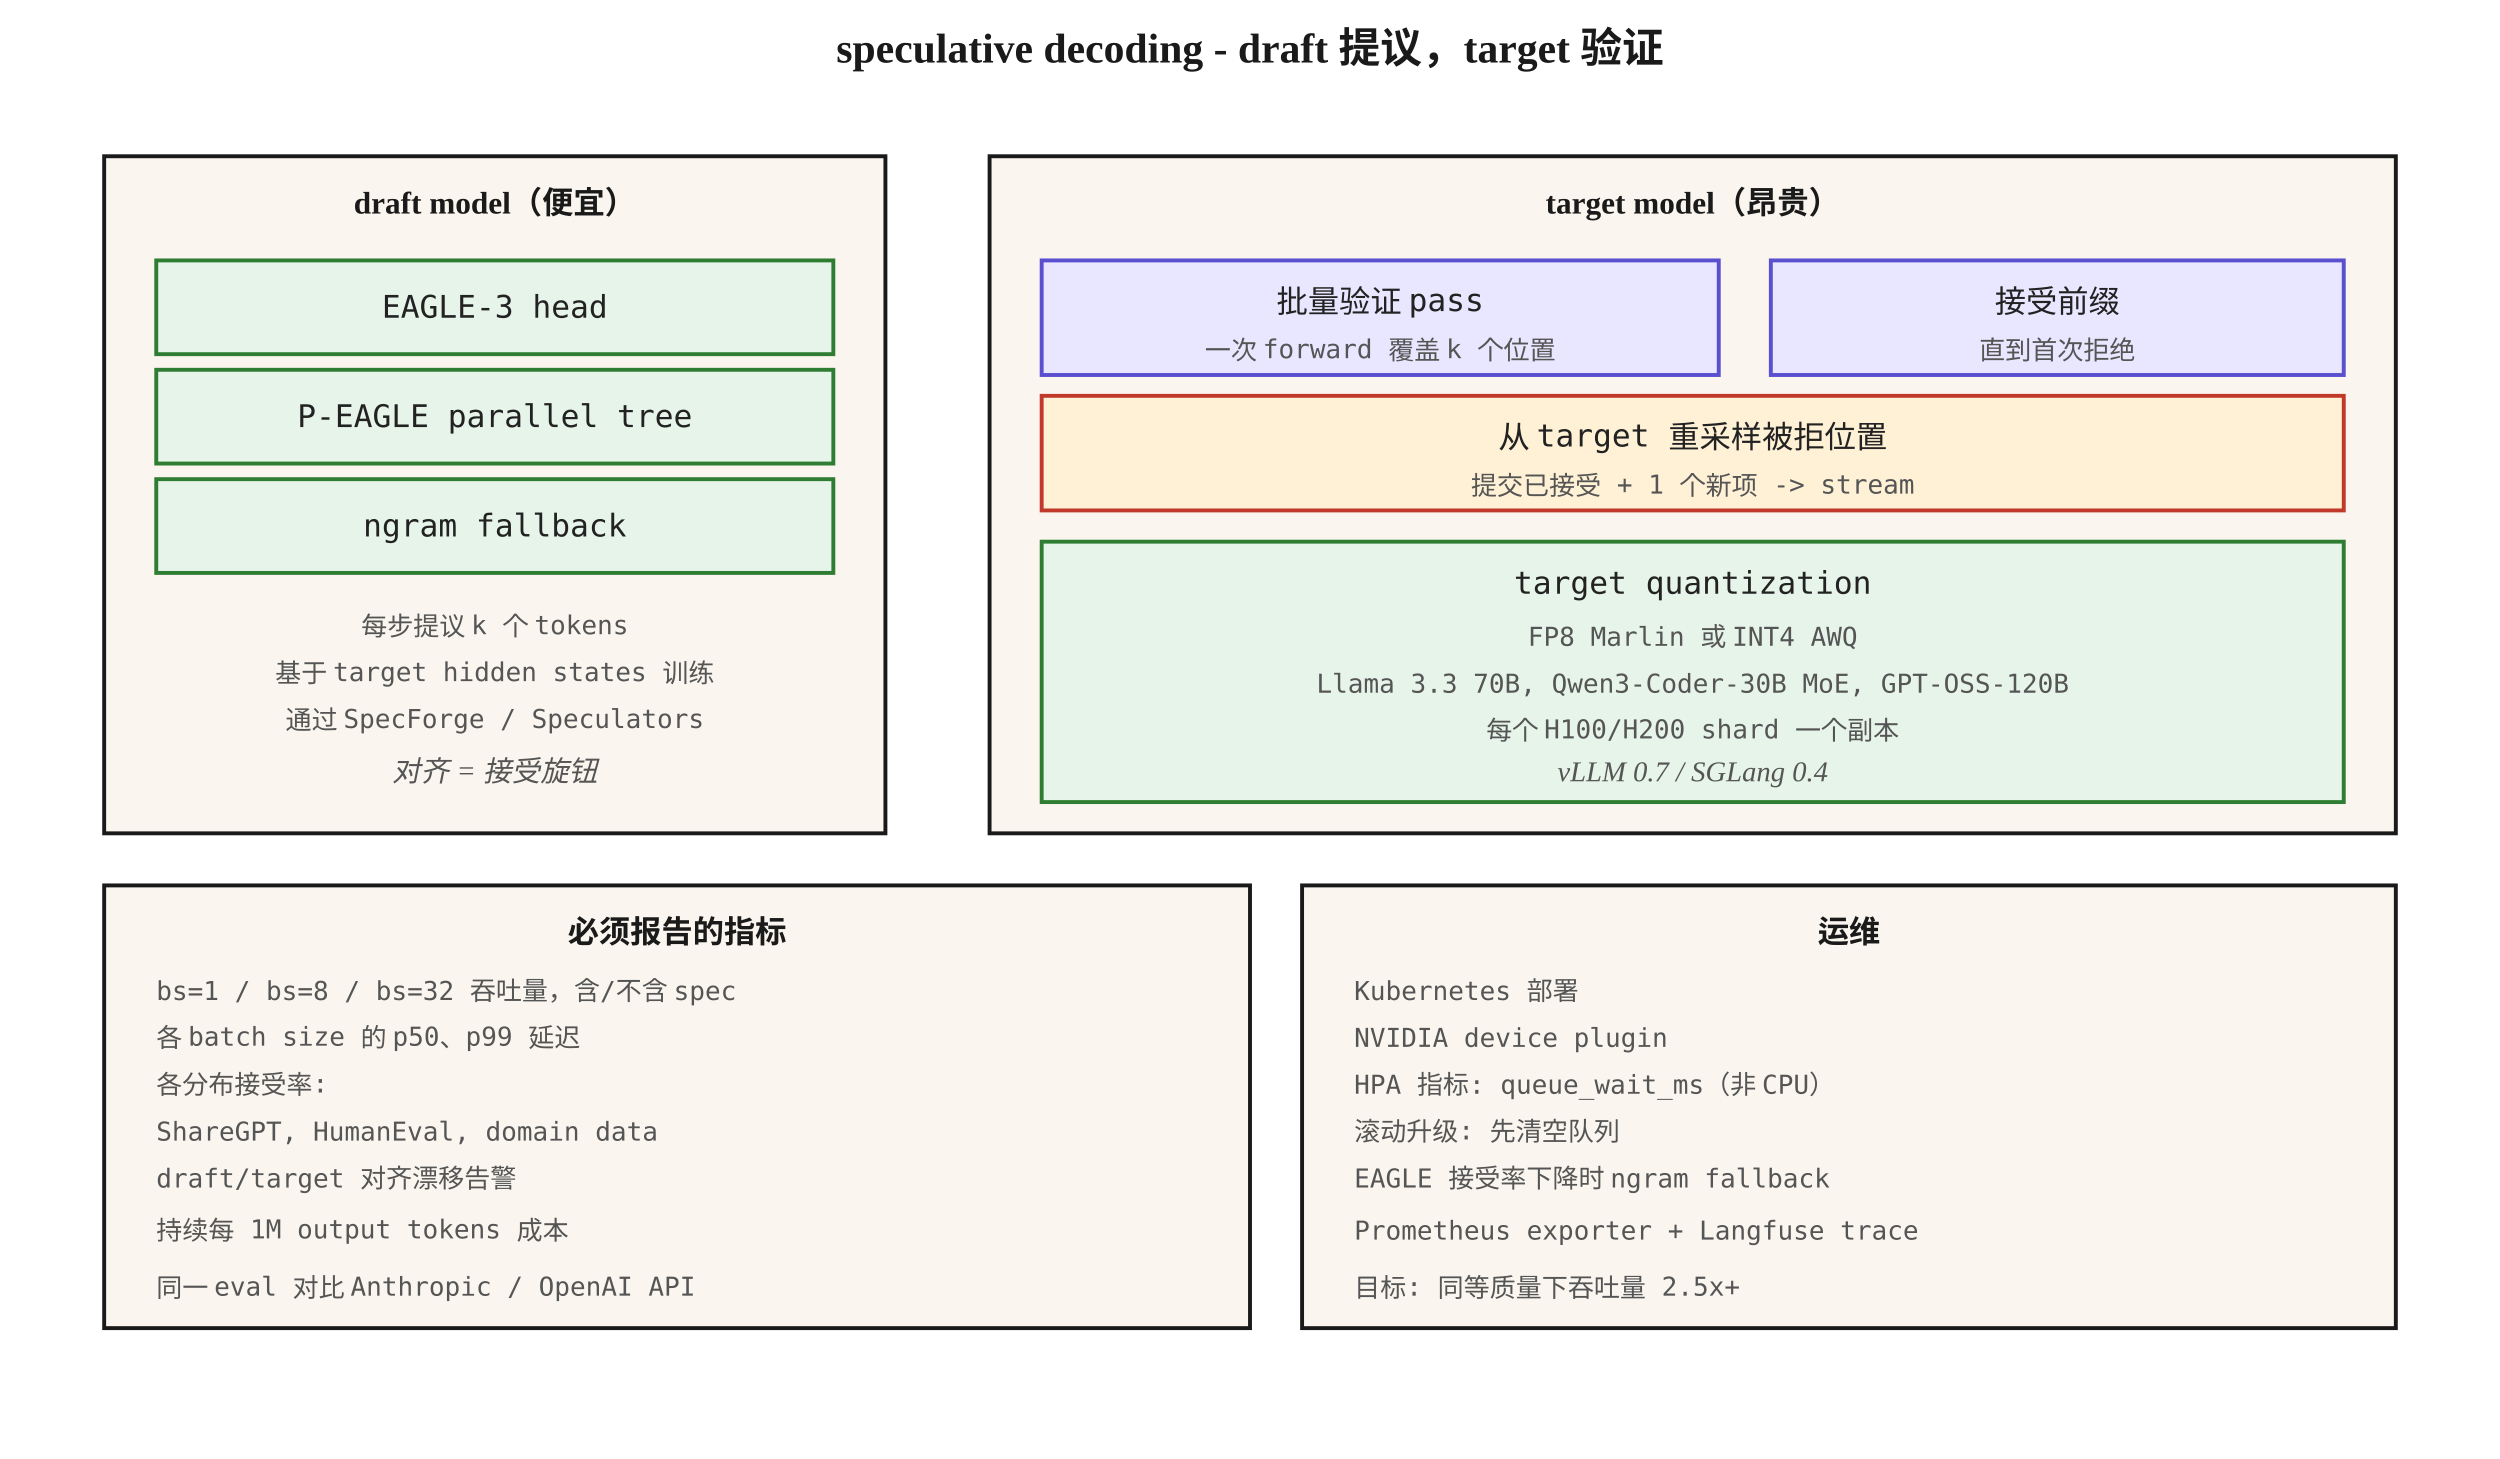
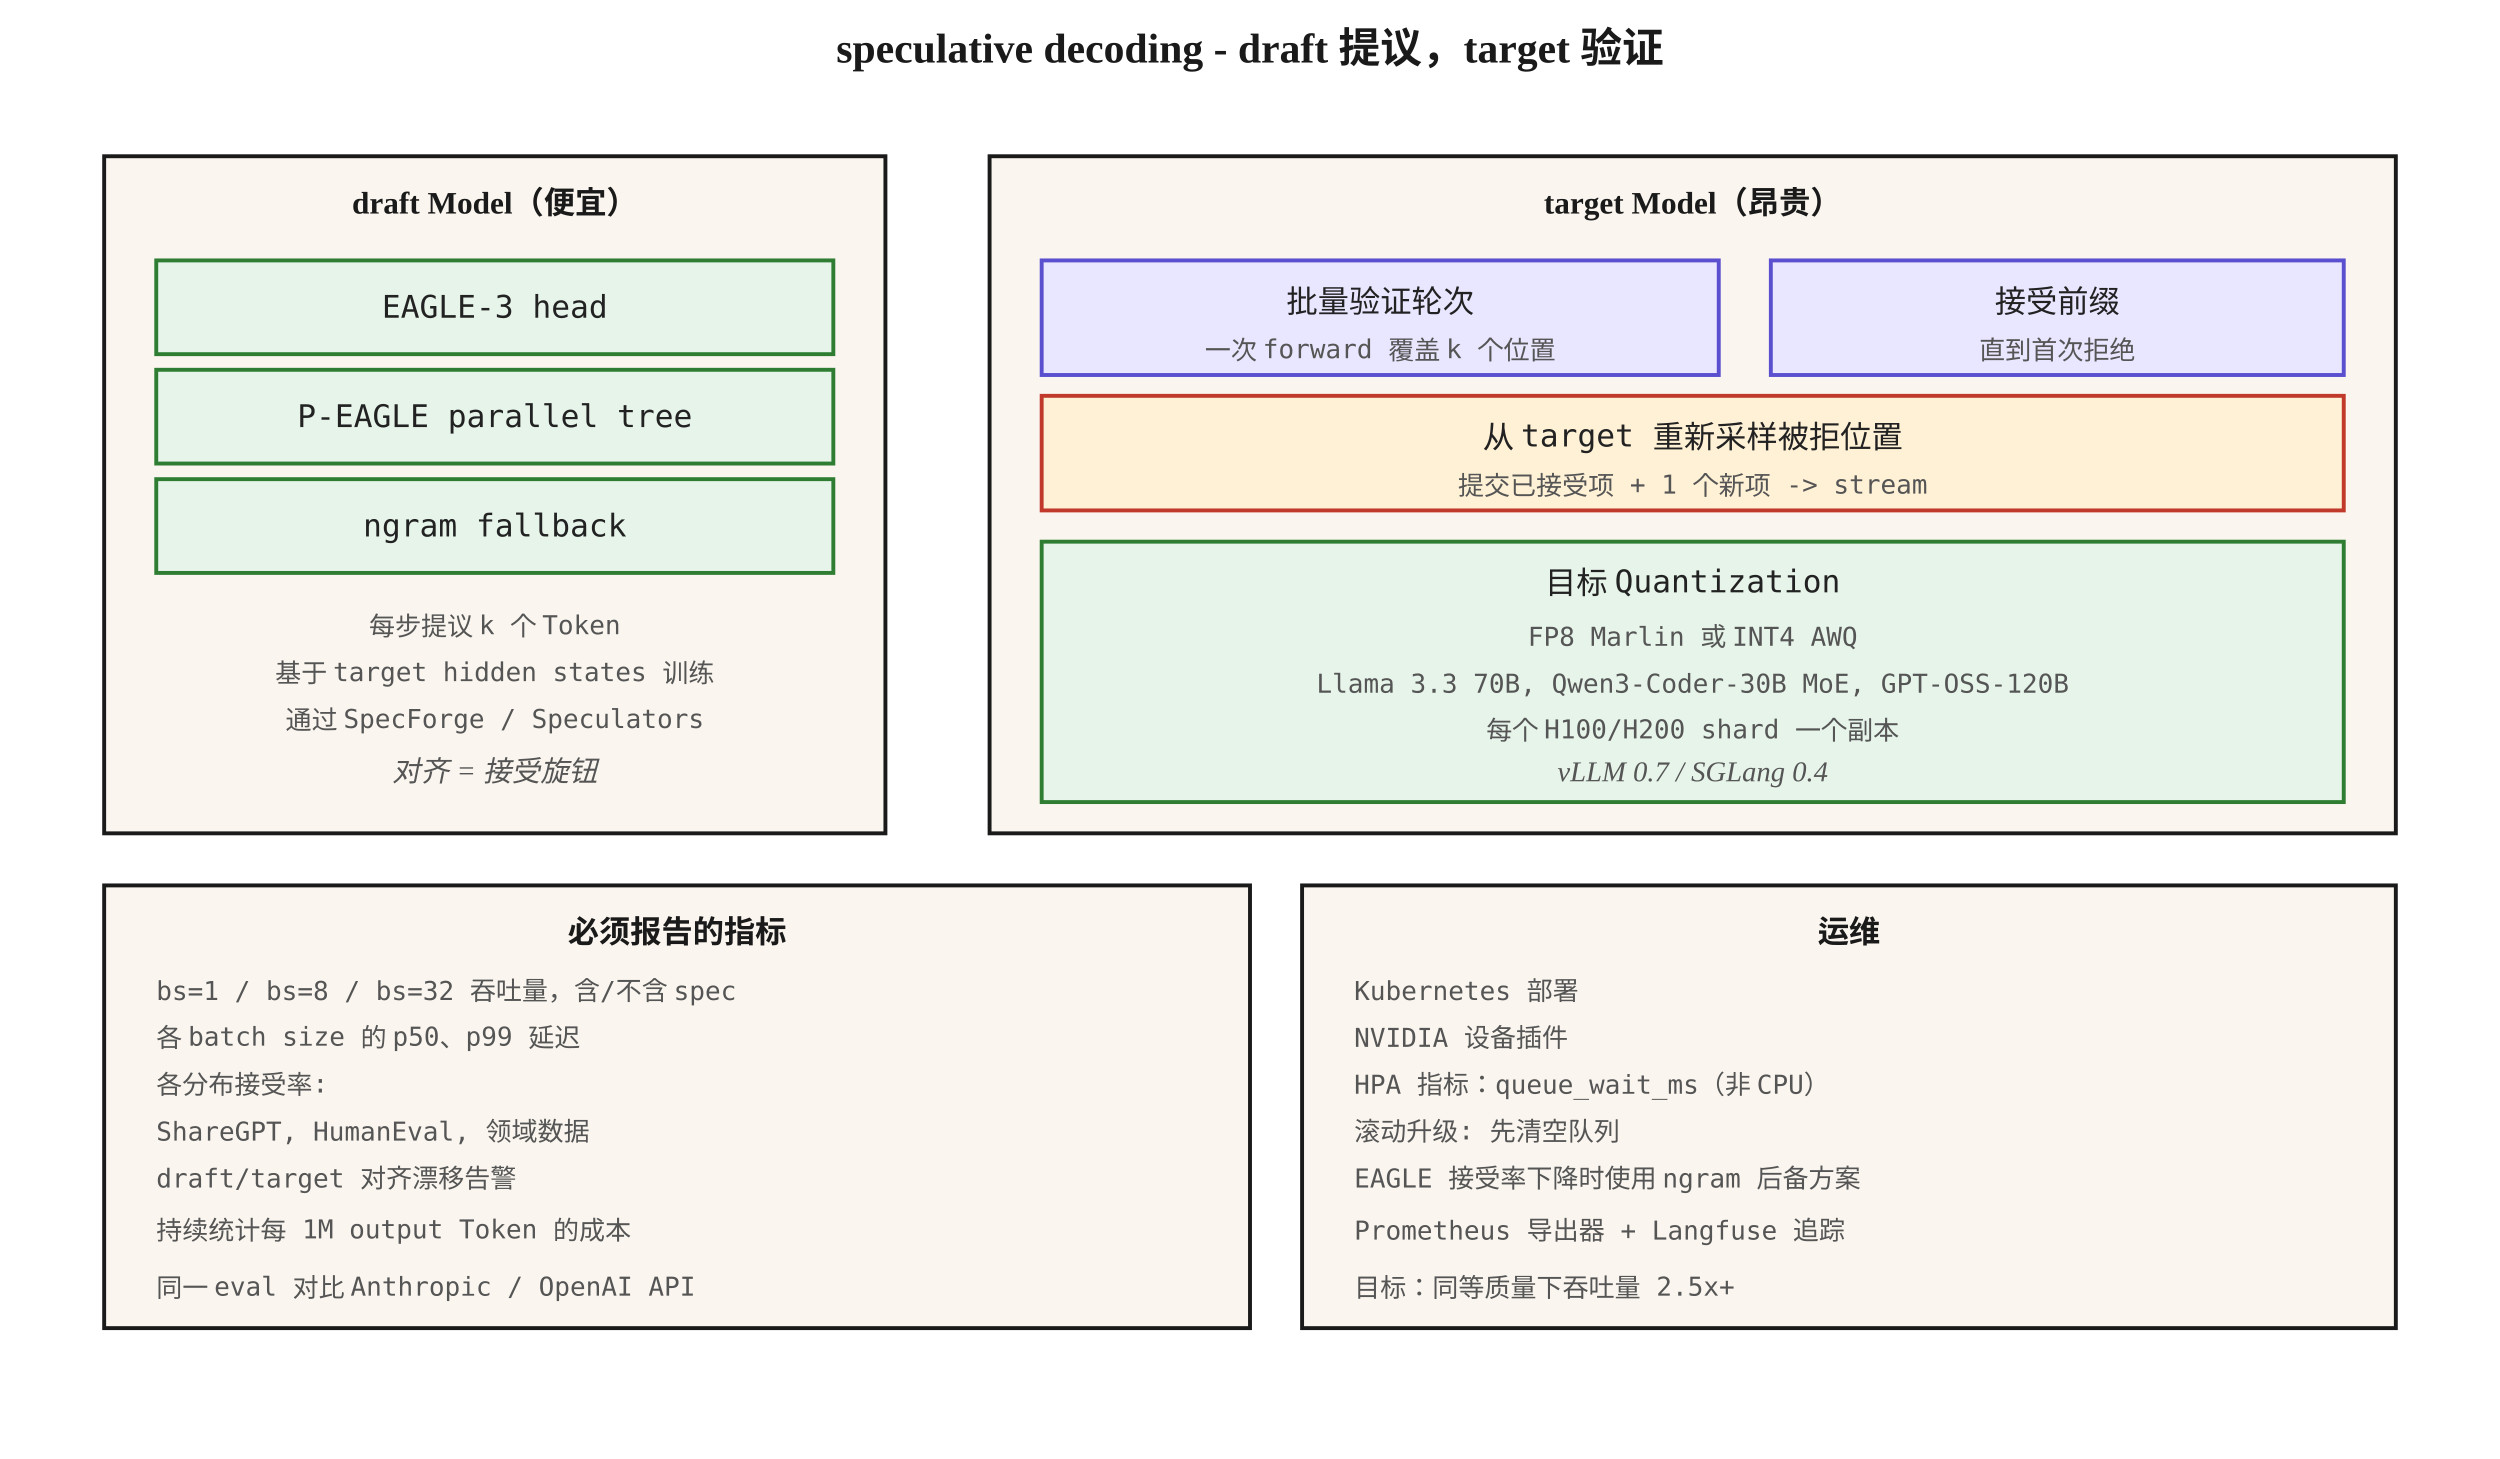
<svg xmlns="http://www.w3.org/2000/svg" viewBox="0 0 960 560" font-family="Georgia, 'Times New Roman', serif">
  <defs>
    <style>
      .box { fill: #faf6ef; stroke: #1a1a1a; stroke-width: 1.5; }
      .hot { fill: #fff1d6; stroke: #c0392b; stroke-width: 1.5; }
      .cool { fill: #e6f4ea; stroke: #2e7d32; stroke-width: 1.5; }
      .cold { fill: #dfe9ff; stroke: #2c5ea9; stroke-width: 1.5; }
      .dsk { fill: #e9e6ff; stroke: #5a4fcf; stroke-width: 1.5; }
      .step { font-size: 12px; font-family: 'Menlo', monospace; fill: #222; }
      .small { font-size: 10px; font-family: 'Menlo', monospace; fill: #555; }
      .caption { font-size: 11px; fill: #555; font-style: italic; }
      .title { font-size: 16px; font-weight: 700; fill: #1a1a1a; }
      .head { font-size: 12px; font-weight: 700; fill: #1a1a1a; }
      .edge { stroke: #555; stroke-width: 1.2; fill: none; }
    </style>
  </defs>
  <text x="480" y="24" text-anchor="middle" class="title">speculative decoding - draft 提议，target 验证</text>
  <rect x="40" y="60" width="300" height="260" class="box" />
-   <text x="190" y="82" text-anchor="middle" class="head">draft model（便宜）</text>
+   <text x="190" y="82" text-anchor="middle" class="head">draft Model（便宜）</text>
  <rect x="60" y="100" width="260" height="36" class="cool" />
  <text x="190" y="122" text-anchor="middle" class="step">EAGLE-3 head</text>
  <rect x="60" y="142" width="260" height="36" class="cool" />
  <text x="190" y="164" text-anchor="middle" class="step">P-EAGLE parallel tree</text>
  <rect x="60" y="184" width="260" height="36" class="cool" />
  <text x="190" y="206" text-anchor="middle" class="step">ngram fallback</text>
-   <text x="190" y="244" text-anchor="middle" class="small">每步提议 k 个 tokens</text>
+   <text x="190" y="244" text-anchor="middle" class="small">每步提议 k 个 Token</text>
  <text x="190" y="262" text-anchor="middle" class="small">基于 target hidden states 训练</text>
  <text x="190" y="280" text-anchor="middle" class="small">通过 SpecForge / Speculators</text>
  <text x="190" y="300" text-anchor="middle" class="caption">对齐 = 接受旋钮</text>
  <rect x="380" y="60" width="540" height="260" class="box" />
-   <text x="650" y="82" text-anchor="middle" class="head">target model（昂贵）</text>
+   <text x="650" y="82" text-anchor="middle" class="head">target Model（昂贵）</text>
  <rect x="400" y="100" width="260" height="44" class="dsk" />
-   <text x="530" y="120" text-anchor="middle" class="step">批量验证 pass</text>
+   <text x="530" y="120" text-anchor="middle" class="step">批量验证轮次</text>
  <text x="530" y="138" text-anchor="middle" class="small">一次 forward 覆盖 k 个位置</text>
  <rect x="680" y="100" width="220" height="44" class="dsk" />
  <text x="790" y="120" text-anchor="middle" class="step">接受前缀</text>
  <text x="790" y="138" text-anchor="middle" class="small">直到首次拒绝</text>
  <rect x="400" y="152" width="500" height="44" class="hot" />
-   <text x="650" y="172" text-anchor="middle" class="step">从 target 重采样被拒位置</text>
-   <text x="650" y="190" text-anchor="middle" class="small">提交已接受 + 1 个新项 -&gt; stream</text>
+   <text x="650" y="172" text-anchor="middle" class="step">从 target 重新采样被拒位置</text>
+   <text x="650" y="190" text-anchor="middle" class="small">提交已接受项 + 1 个新项 -&gt; stream</text>
  <rect x="400" y="208" width="500" height="100" class="cool" />
-   <text x="650" y="228" text-anchor="middle" class="step">target quantization</text>
+   <text x="650" y="228" text-anchor="middle" class="step">目标 Quantization</text>
  <text x="650" y="248" text-anchor="middle" class="small">FP8 Marlin 或 INT4 AWQ</text>
  <text x="650" y="266" text-anchor="middle" class="small">Llama 3.3 70B, Qwen3-Coder-30B MoE, GPT-OSS-120B</text>
  <text x="650" y="284" text-anchor="middle" class="small">每个 H100/H200 shard 一个副本</text>
  <text x="650" y="300" text-anchor="middle" class="caption">vLLM 0.7 / SGLang 0.4</text>
  <rect x="40" y="340" width="440" height="170" class="box" />
  <text x="260" y="362" text-anchor="middle" class="head">必须报告的指标</text>
  <text x="60" y="384" class="small">bs=1 / bs=8 / bs=32 吞吐量，含/不含 spec</text>
  <text x="60" y="402" class="small">各 batch size 的 p50、p99 延迟</text>
  <text x="60" y="420" class="small">各分布接受率:</text>
-   <text x="60" y="438" class="small">ShareGPT, HumanEval, domain data</text>
+   <text x="60" y="438" class="small">ShareGPT, HumanEval, 领域数据</text>
  <text x="60" y="456" class="small">draft/target 对齐漂移告警</text>
-   <text x="60" y="476" class="small">持续每 1M output tokens 成本</text>
+   <text x="60" y="476" class="small">持续统计每 1M output Token 的成本</text>
  <text x="60" y="498" class="small">同一 eval 对比 Anthropic / OpenAI API</text>
  <rect x="500" y="340" width="420" height="170" class="box" />
  <text x="710" y="362" text-anchor="middle" class="head">运维</text>
  <text x="520" y="384" class="small">Kubernetes 部署</text>
-   <text x="520" y="402" class="small">NVIDIA device plugin</text>
-   <text x="520" y="420" class="small">HPA 指标: queue_wait_ms（非 CPU）</text>
+   <text x="520" y="402" class="small">NVIDIA 设备插件</text>
+   <text x="520" y="420" class="small">HPA 指标：queue_wait_ms（非 CPU）</text>
  <text x="520" y="438" class="small">滚动升级: 先清空队列</text>
-   <text x="520" y="456" class="small">EAGLE 接受率下降时 ngram fallback</text>
-   <text x="520" y="476" class="small">Prometheus exporter + Langfuse trace</text>
-   <text x="520" y="498" class="small">目标: 同等质量下吞吐量 2.5x+</text>
+   <text x="520" y="456" class="small">EAGLE 接受率下降时使用 ngram 后备方案</text>
+   <text x="520" y="476" class="small">Prometheus 导出器 + Langfuse 追踪</text>
+   <text x="520" y="498" class="small">目标：同等质量下吞吐量 2.5x+</text>
</svg>
